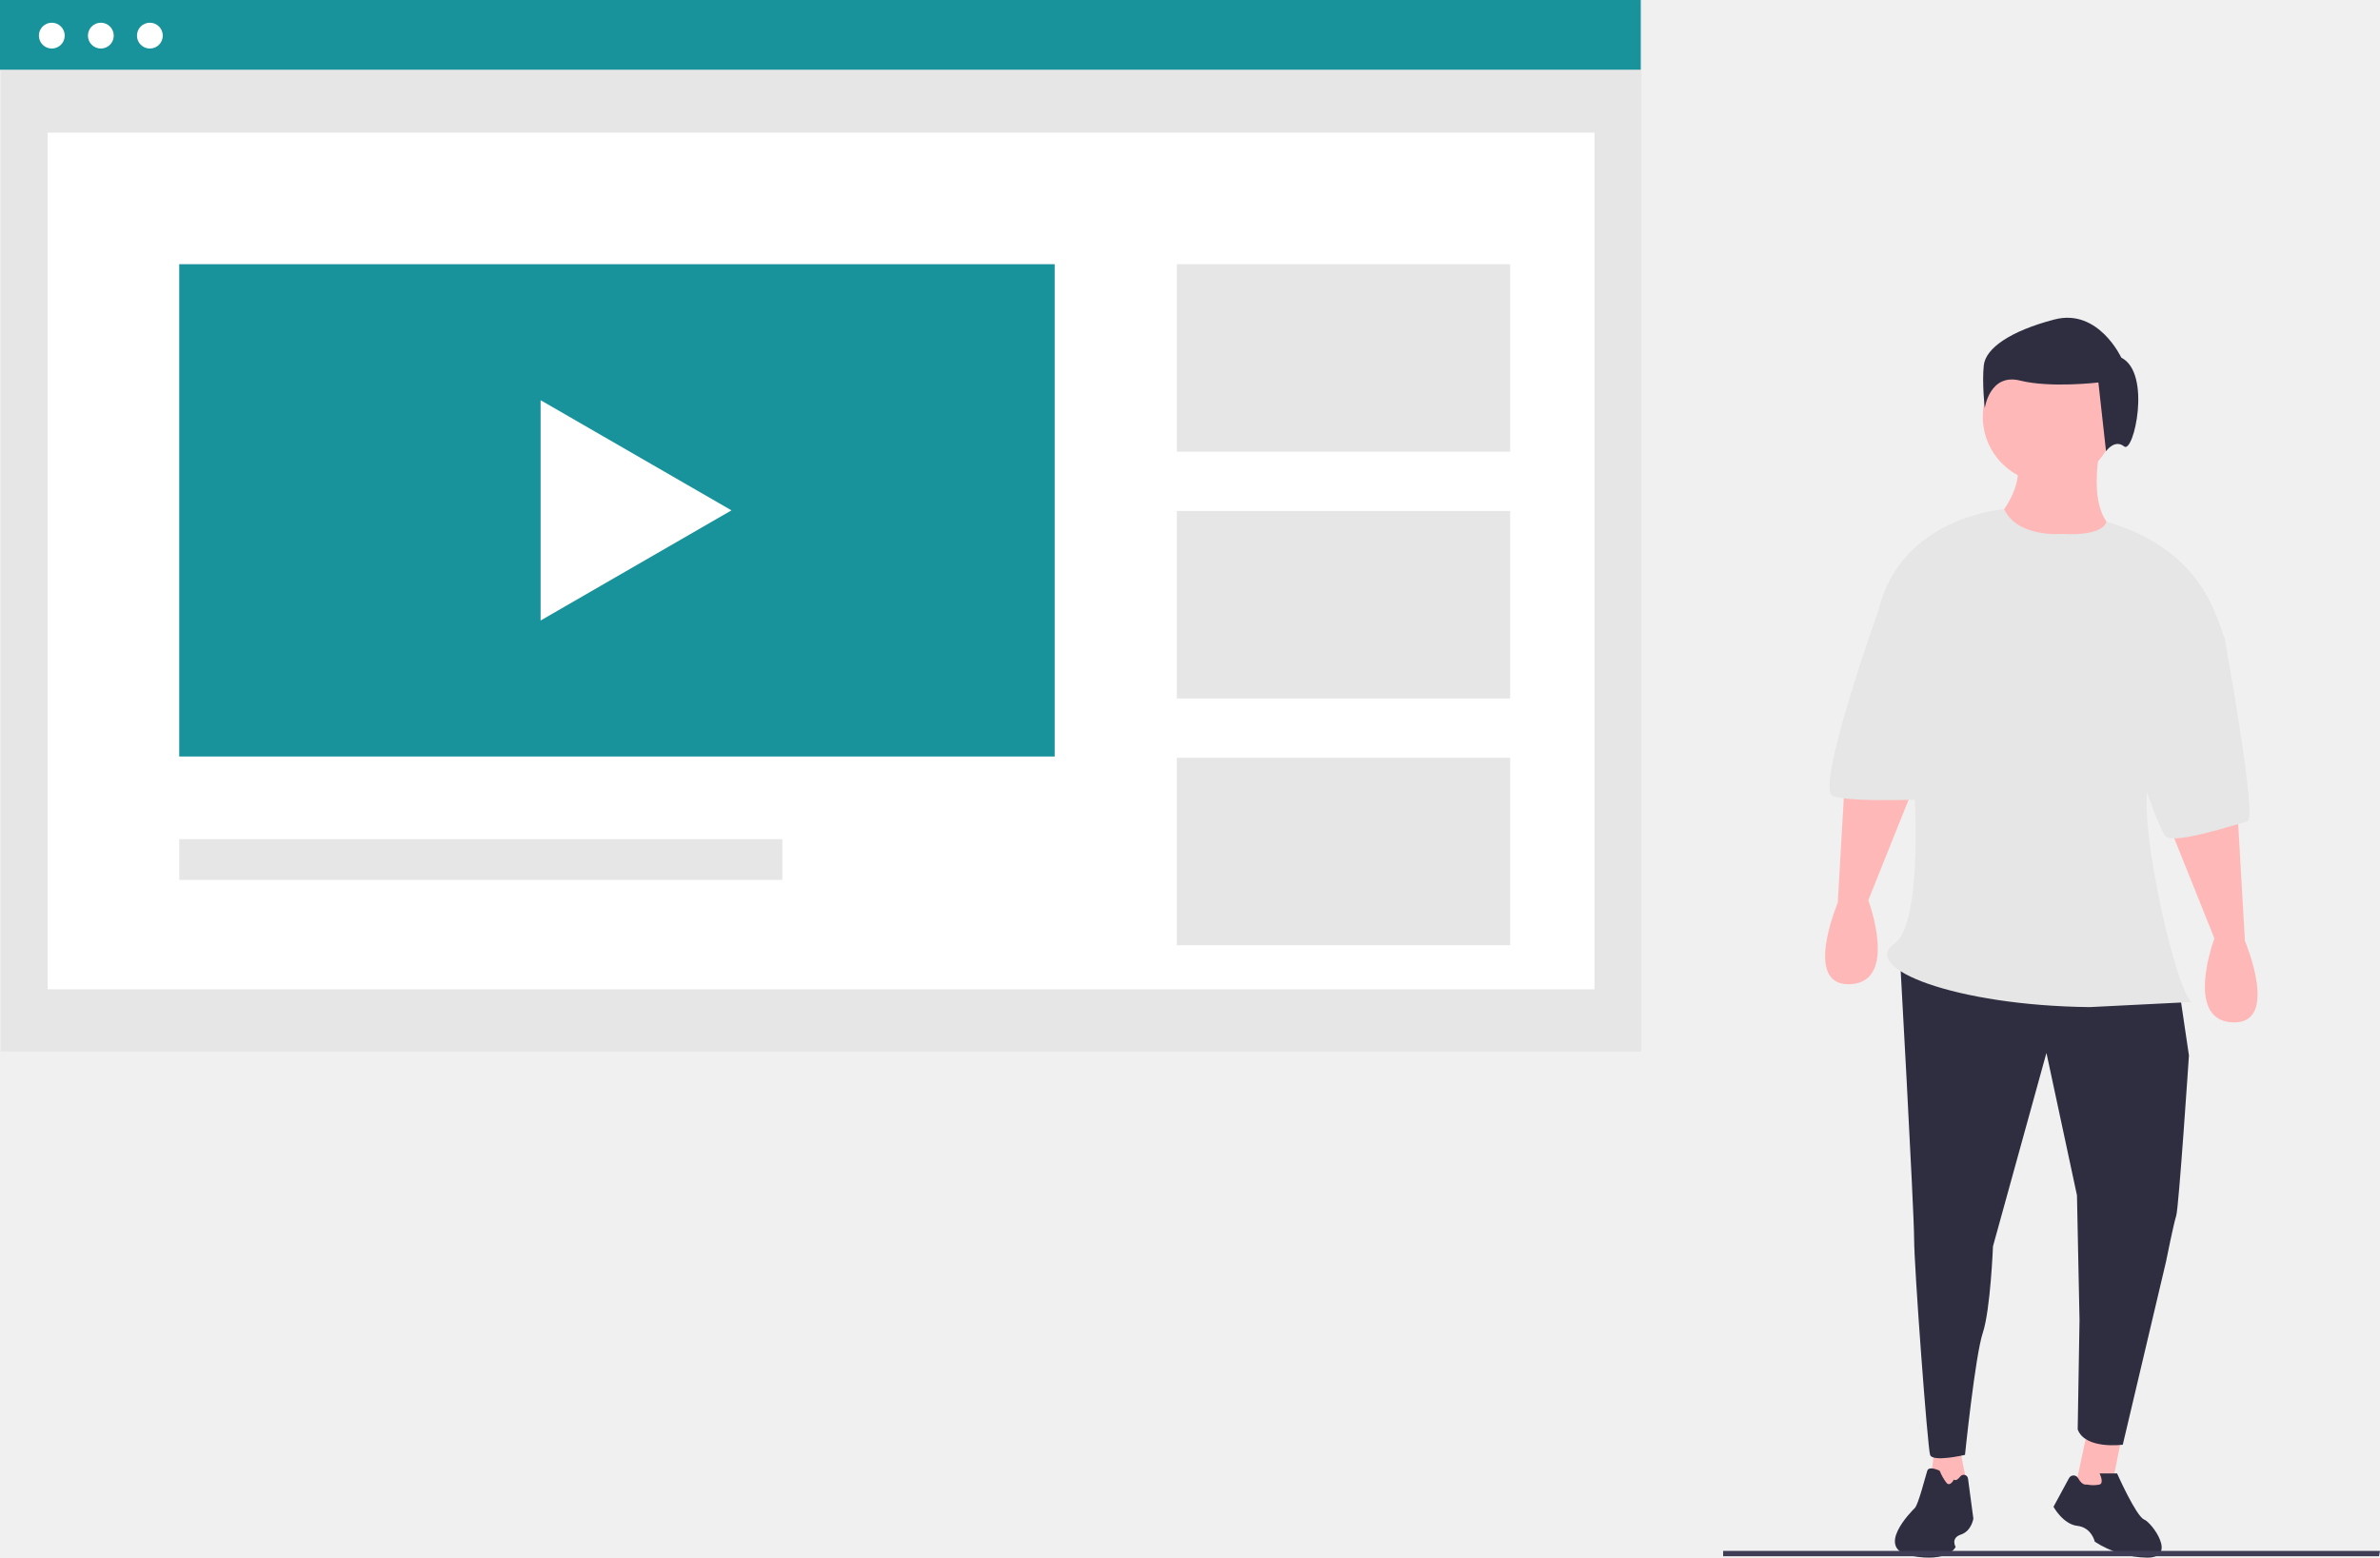
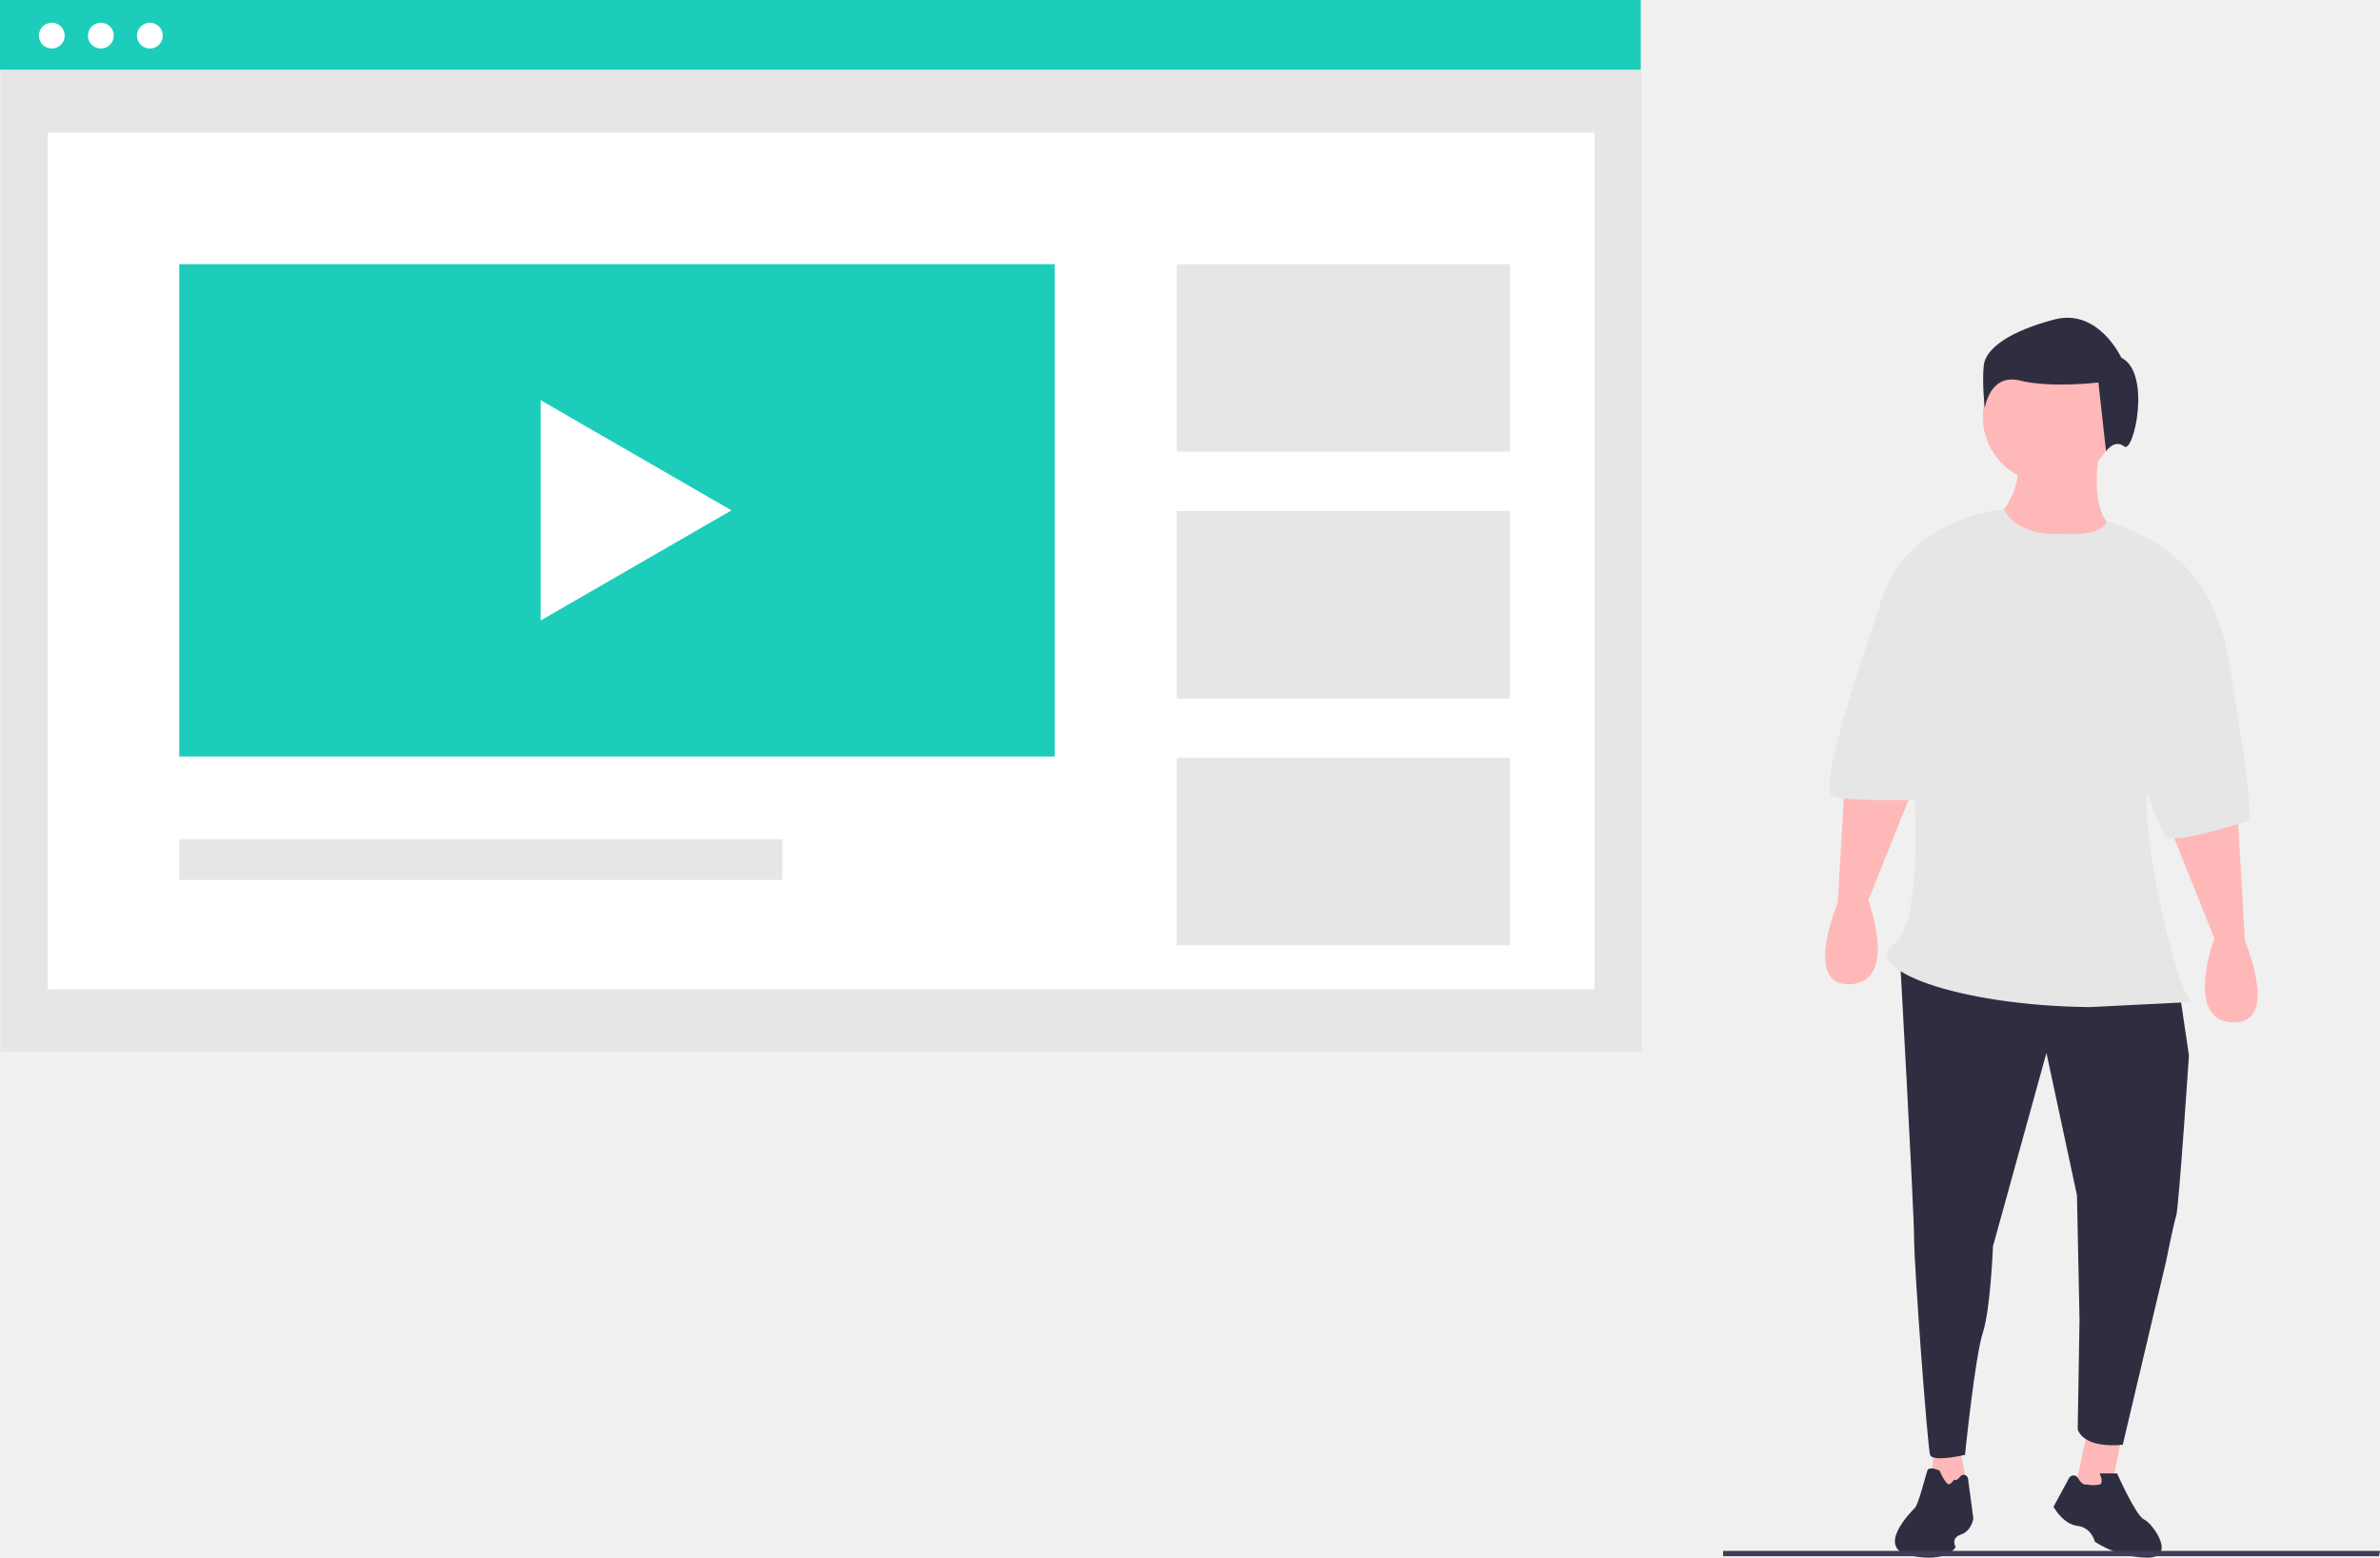
<svg xmlns="http://www.w3.org/2000/svg" id="b292e128-983c-4a50-89eb-5eccde426ab3" data-name="Layer 1" width="885.619" height="579.765" viewBox="0 0 885.619 579.765">
  <rect x="0.261" y="0.346" width="610.532" height="391.012" fill="#e6e6e6" />
  <rect x="17.719" y="49.389" width="575.616" height="318.837" fill="#fff" />
-   <rect width="610.532" height="25.938" fill="#18929b" />
+   <rect width="610.532" height="25.938" fill="#1ccdbb" />
  <circle cx="19.275" cy="13.261" r="4.807" fill="#fff" />
  <circle cx="37.522" cy="13.261" r="4.807" fill="#fff" />
  <circle cx="55.77" cy="13.261" r="4.807" fill="#fff" />
-   <rect x="66.692" y="98.34" width="325.756" height="183.238" fill="#18929b" />
+   <rect x="66.692" y="98.34" width="325.756" height="183.238" fill="#1ccdbb" />
  <rect x="437.903" y="98.34" width="124.052" height="69.78" fill="#e6e6e6" />
  <rect x="437.903" y="190.195" width="124.052" height="69.78" fill="#e6e6e6" />
  <rect x="437.903" y="282.051" width="124.052" height="69.78" fill="#e6e6e6" />
  <rect x="66.692" y="312.354" width="224.431" height="15.151" fill="#e6e6e6" />
  <polygon points="272.184 189.959 201.161 148.954 201.161 230.963 272.184 189.959 201.161 148.954 201.161 230.963 272.184 189.959" fill="#fff" />
  <polygon points="729.361 539.637 732.279 554.225 717.691 557.143 719.879 538.907 729.361 539.637" fill="#ffb8b8" />
  <polygon points="789.076 536.983 785.772 553.502 772.182 553.83 776.521 533.679 789.076 536.983" fill="#ffb8b8" />
  <path d="M967.929,527.395l3.788,25.568s-3.788,56.818-4.735,59.659-3.788,17.045-3.788,17.045l-16.098,68.182s-13.936,1.894-16.777-5.682l.679-40.72-.947-46.401-11.364-53.03-19.886,71.969s-.947,23.674-3.788,32.197-6.629,45.454-6.629,45.454-12.042,2.841-12.989,0-5.95-70.075-5.95-80.492-5.567-110.295-5.567-110.295Z" transform="translate(-157.1904 -160.1175)" fill="#2f2e41" />
  <path d="M933.736,712.677a11.749,11.749,0,0,0,4.731,0c1.774-.591,0-4.14,0-4.14h6.506s7.097,15.968,10.054,17.151,12.42,14.194,1.183,14.194a36.719,36.719,0,0,1-19.517-5.914s-1.183-5.323-6.506-5.914-8.871-7.097-8.871-7.097l5.777-10.666a1.913,1.913,0,0,1,3.355-.007C931.252,711.704,932.367,712.951,933.736,712.677Z" transform="translate(-157.1904 -160.1175)" fill="#2f2e41" />
  <path d="M884.238,710.845s-1.319,2.638-2.638,1.319a18.07,18.07,0,0,1-2.638-4.617s-3.957-1.979-4.617,0-3.298,12.532-4.617,13.851-15.17,15.17-1.319,17.808,16.489-3.298,16.489-3.298-1.979-3.298,1.979-4.617,4.617-5.936,4.617-5.936l-1.988-14.907a1.615,1.615,0,0,0-2.895-.747C885.846,710.698,884.994,711.349,884.238,710.845Z" transform="translate(-157.1904 -160.1175)" fill="#2f2e41" />
  <path d="M989.709,461.108l2.841,49.242s13.258,31.25-4.735,30.303-6.629-31.25-6.629-31.25L963.571,465.455Z" transform="translate(-157.1904 -160.1175)" fill="#ffb8b8" />
  <path d="M843.877,446.903l-2.841,49.242s-13.258,31.25,4.735,30.303,6.629-31.25,6.629-31.25L870.015,451.25Z" transform="translate(-157.1904 -160.1175)" fill="#ffb8b8" />
  <circle cx="762.443" cy="155.158" r="24.621" fill="#ffb8b8" />
  <path d="M939.047,325.218s-6.629,26.515,6.629,33.144-41.666,16.098-45.454,0l1.894-7.576s7.576-9.47,5.682-17.992Z" transform="translate(-157.1904 -160.1175)" fill="#ffb8b8" />
  <path d="M924.369,358.836s-16.34,1.526-21.428-9.18c0,0-38.231,2.551-46.754,37.589,9.891.283,22.161,112.835,5.95,124.052-13.159,9.106,22.706,23.131,72.648,23.674l37.879-1.894c-7.063-6.084-23.963-85.271-13.258-84.28,0,0,28.409-44.507,25.568-51.136s-7.39-32.766-43.941-43.371C941.033,354.29,940.467,359.783,924.369,358.836Z" transform="translate(-157.1904 -160.1175)" fill="#e6e6e6" />
  <path d="M972.664,381.563l12.311,16.098s12.311,67.235,8.523,68.181-26.515,8.523-30.303,5.682S942.361,412.813,942.361,412.813Z" transform="translate(-157.1904 -160.1175)" fill="#e6e6e6" />
  <path d="M872.286,376.828l-16.098,10.417S832.513,453.532,839.142,456.373s43.56.947,43.56.947Z" transform="translate(-157.1904 -160.1175)" fill="#e6e6e6" />
  <path d="M946.546,293.241s-8.528-18.477-24.873-14.213-25.584,10.66-26.295,17.056.355,15.99.355,15.99,1.777-13.147,13.147-10.305,29.138.711,29.138.711l2.843,25.584s3.198-4.619,6.751-1.777S957.917,298.927,946.546,293.241Z" transform="translate(-157.1904 -160.1175)" fill="#2f2e41" />
  <polygon points="885.258 579.242 641.189 579.242 641.189 577.247 885.619 577.247 885.258 579.242" fill="#3f3d56" />
</svg>
